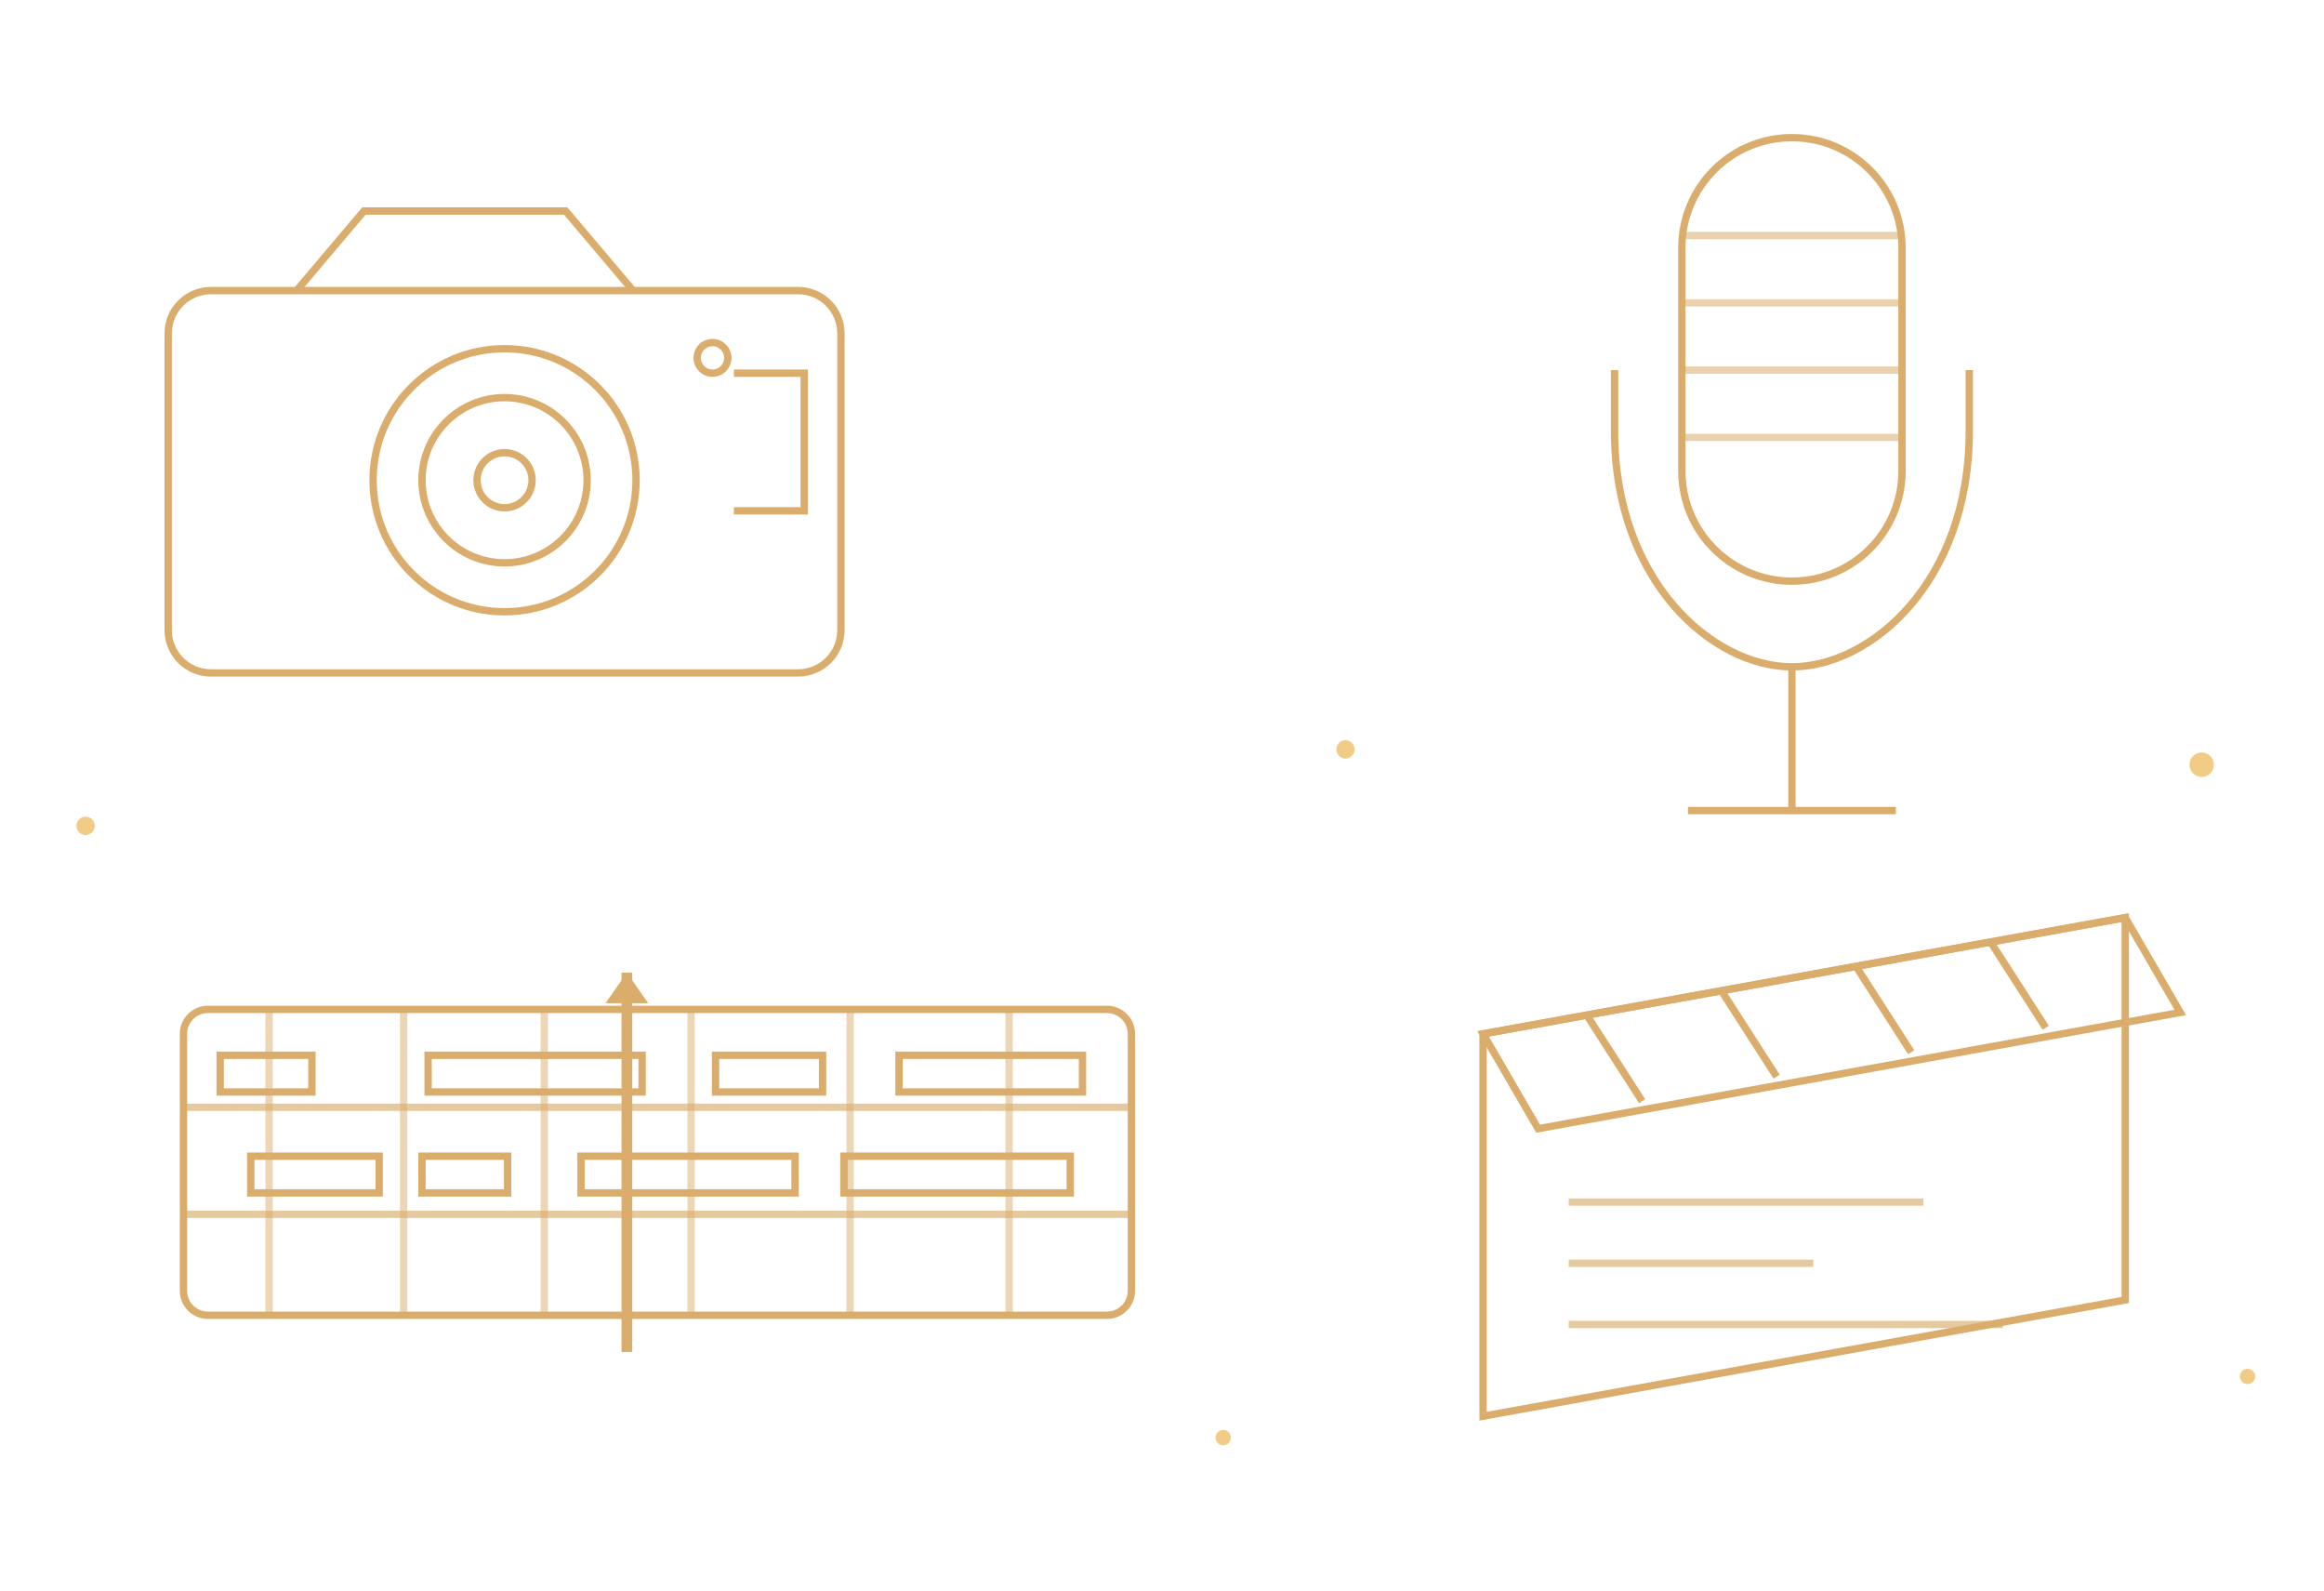
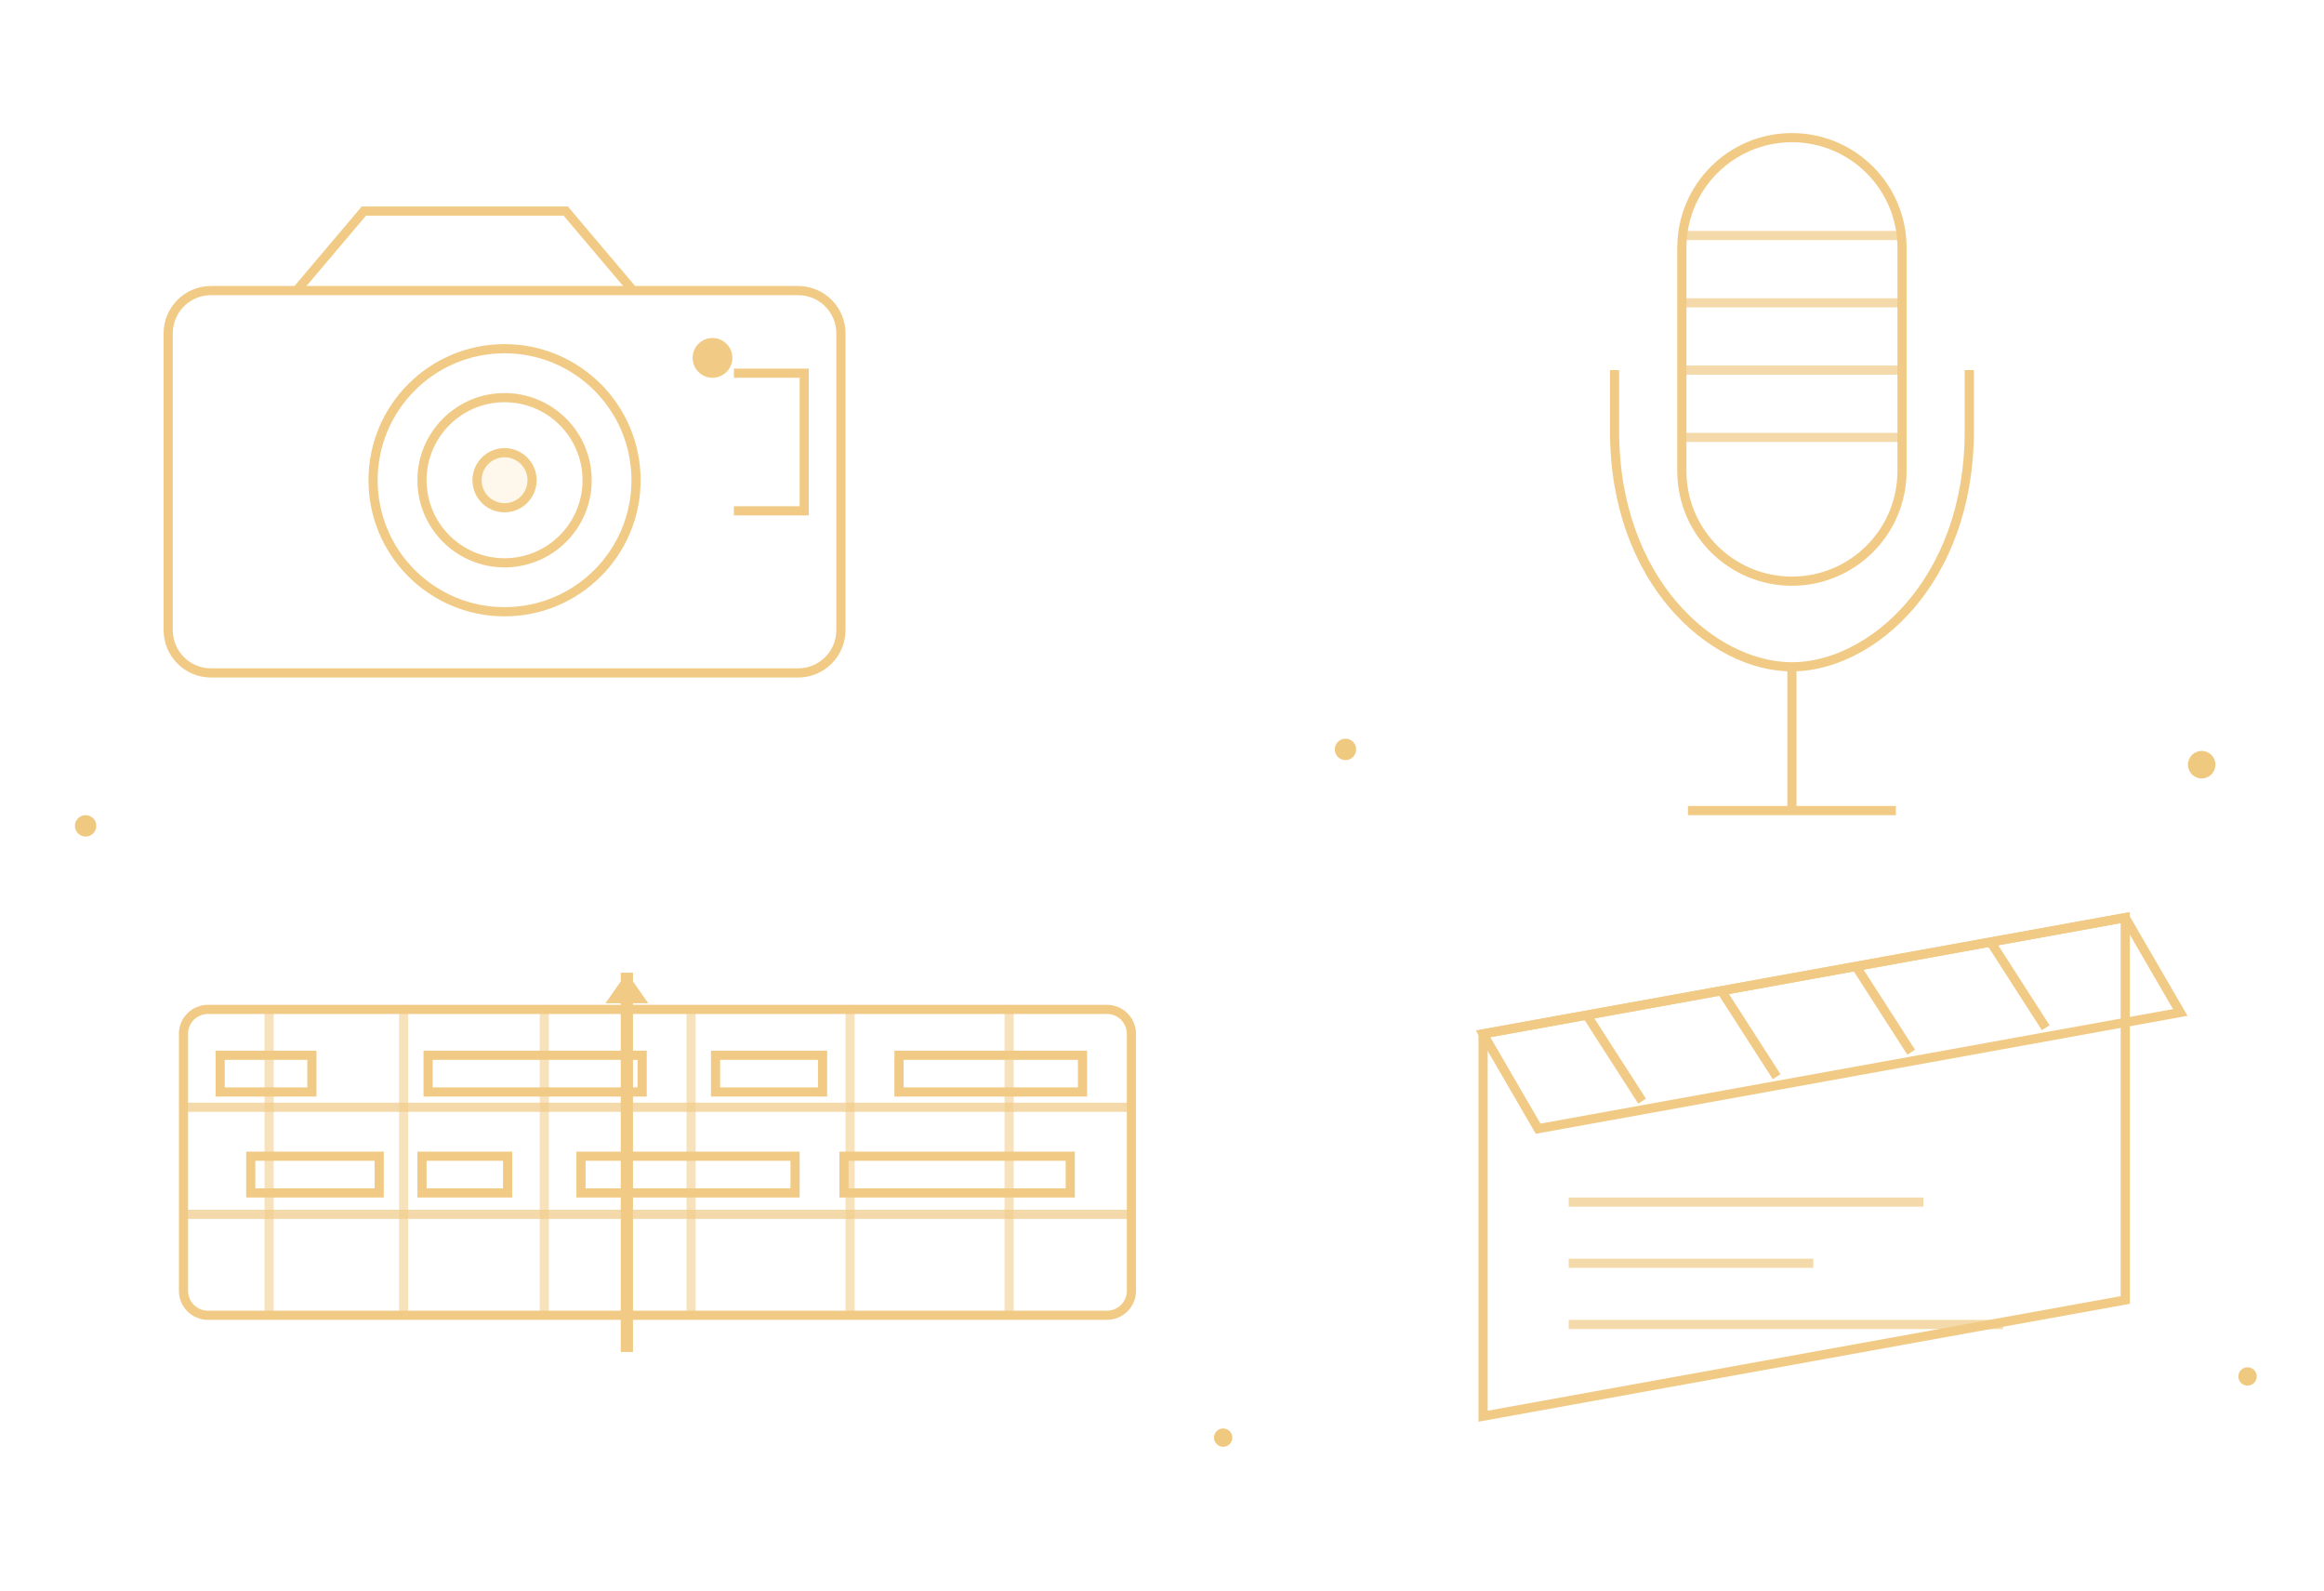
<svg xmlns="http://www.w3.org/2000/svg" width="760" height="520" viewBox="0 0 760 520" fill="none">
-   <g stroke="#d6a45c" stroke-width="2.4" opacity="0.9">
+   <g stroke="#f0c981" stroke-width="3" opacity="0.96">
    <g transform="translate(55 65)">
      <rect x="0" y="30" width="220" height="125" rx="14" />
      <path d="M42 30 64 4h66l22 26" />
      <circle cx="110" cy="92" r="43" />
      <circle cx="110" cy="92" r="27" />
-       <circle cx="110" cy="92" r="9" />
+       <circle cx="110" cy="92" r="9" fill="#f0c981" fill-opacity=".16" />
      <path d="M185 57h23v45h-23" />
-       <circle cx="178" cy="52" r="5" />
+       <circle cx="178" cy="52" r="5" fill="#f0c981" />
    </g>
    <g transform="translate(510 45)">
      <rect x="40" y="0" width="72" height="145" rx="36" />
      <path d="M18 76v20c0 49 32 77 58 77s58-28 58-77V76" />
      <path d="M76 173v47M42 220h68" />
-       <path d="M40 32h72M40 54h72M40 76h72M40 98h72" opacity=".55" />
+       <path d="M40 32h72M40 54h72M40 76h72M40 98h72" opacity=".7" />
    </g>
    <g transform="translate(60 330)">
      <rect x="0" y="0" width="310" height="100" rx="8" />
-       <path d="M0 32h310M0 67h310" opacity=".65" />
-       <path d="M28 0v100M72 0v100M118 0v100M166 0v100M218 0v100M270 0v100" opacity=".5" />
+       <path d="M0 32h310M0 67h310" opacity=".7" />
+       <path d="M28 0v100M72 0v100M118 0v100M166 0v100M218 0v100M270 0v100" opacity=".55" />
      <path d="M12 15h30v12H12zM80 15h70v12H80zM174 15h35v12h-35zM234 15h60v12h-60z" />
      <path d="M22 48h42v12H22zM78 48h28v12H78zM130 48h70v12h-70zM216 48h74v12h-74z" />
-       <path d="M145 -12v124" stroke-width="3.5" />
-       <path d="m145 -12 -7 10h14z" fill="#d6a45c" stroke="none" />
+       <path d="M145 -12v124" stroke-width="4" />
+       <path d="m145 -12 -7 10h14z" fill="#f0c981" stroke="none" />
    </g>
    <g transform="translate(485 300)">
      <path d="M0 38 210 0v125L0 163z" />
      <path d="M0 38 210 0l18 31L18 69z" />
      <path d="M34 32 52 60M78 24l18 28M122 16l18 28M166 8l18 28" />
-       <path d="M28 93h116M28 113h80M28 133h142" opacity=".65" />
+       <path d="M28 93h116M28 113h80M28 133h142" opacity=".7" />
    </g>
  </g>
-   <g fill="#f0c981" opacity=".95">
-     <circle cx="28" cy="270" r="3" />
-     <circle cx="440" cy="245" r="3" />
-     <circle cx="720" cy="250" r="4" />
-     <circle cx="400" cy="470" r="2.5" />
-     <circle cx="735" cy="450" r="2.5" />
+   <g fill="#f0c981" opacity="1">
+     <circle cx="28" cy="270" r="3.5" />
+     <circle cx="440" cy="245" r="3.5" />
+     <circle cx="720" cy="250" r="4.5" />
+     <circle cx="400" cy="470" r="3" />
+     <circle cx="735" cy="450" r="3" />
  </g>
</svg>
